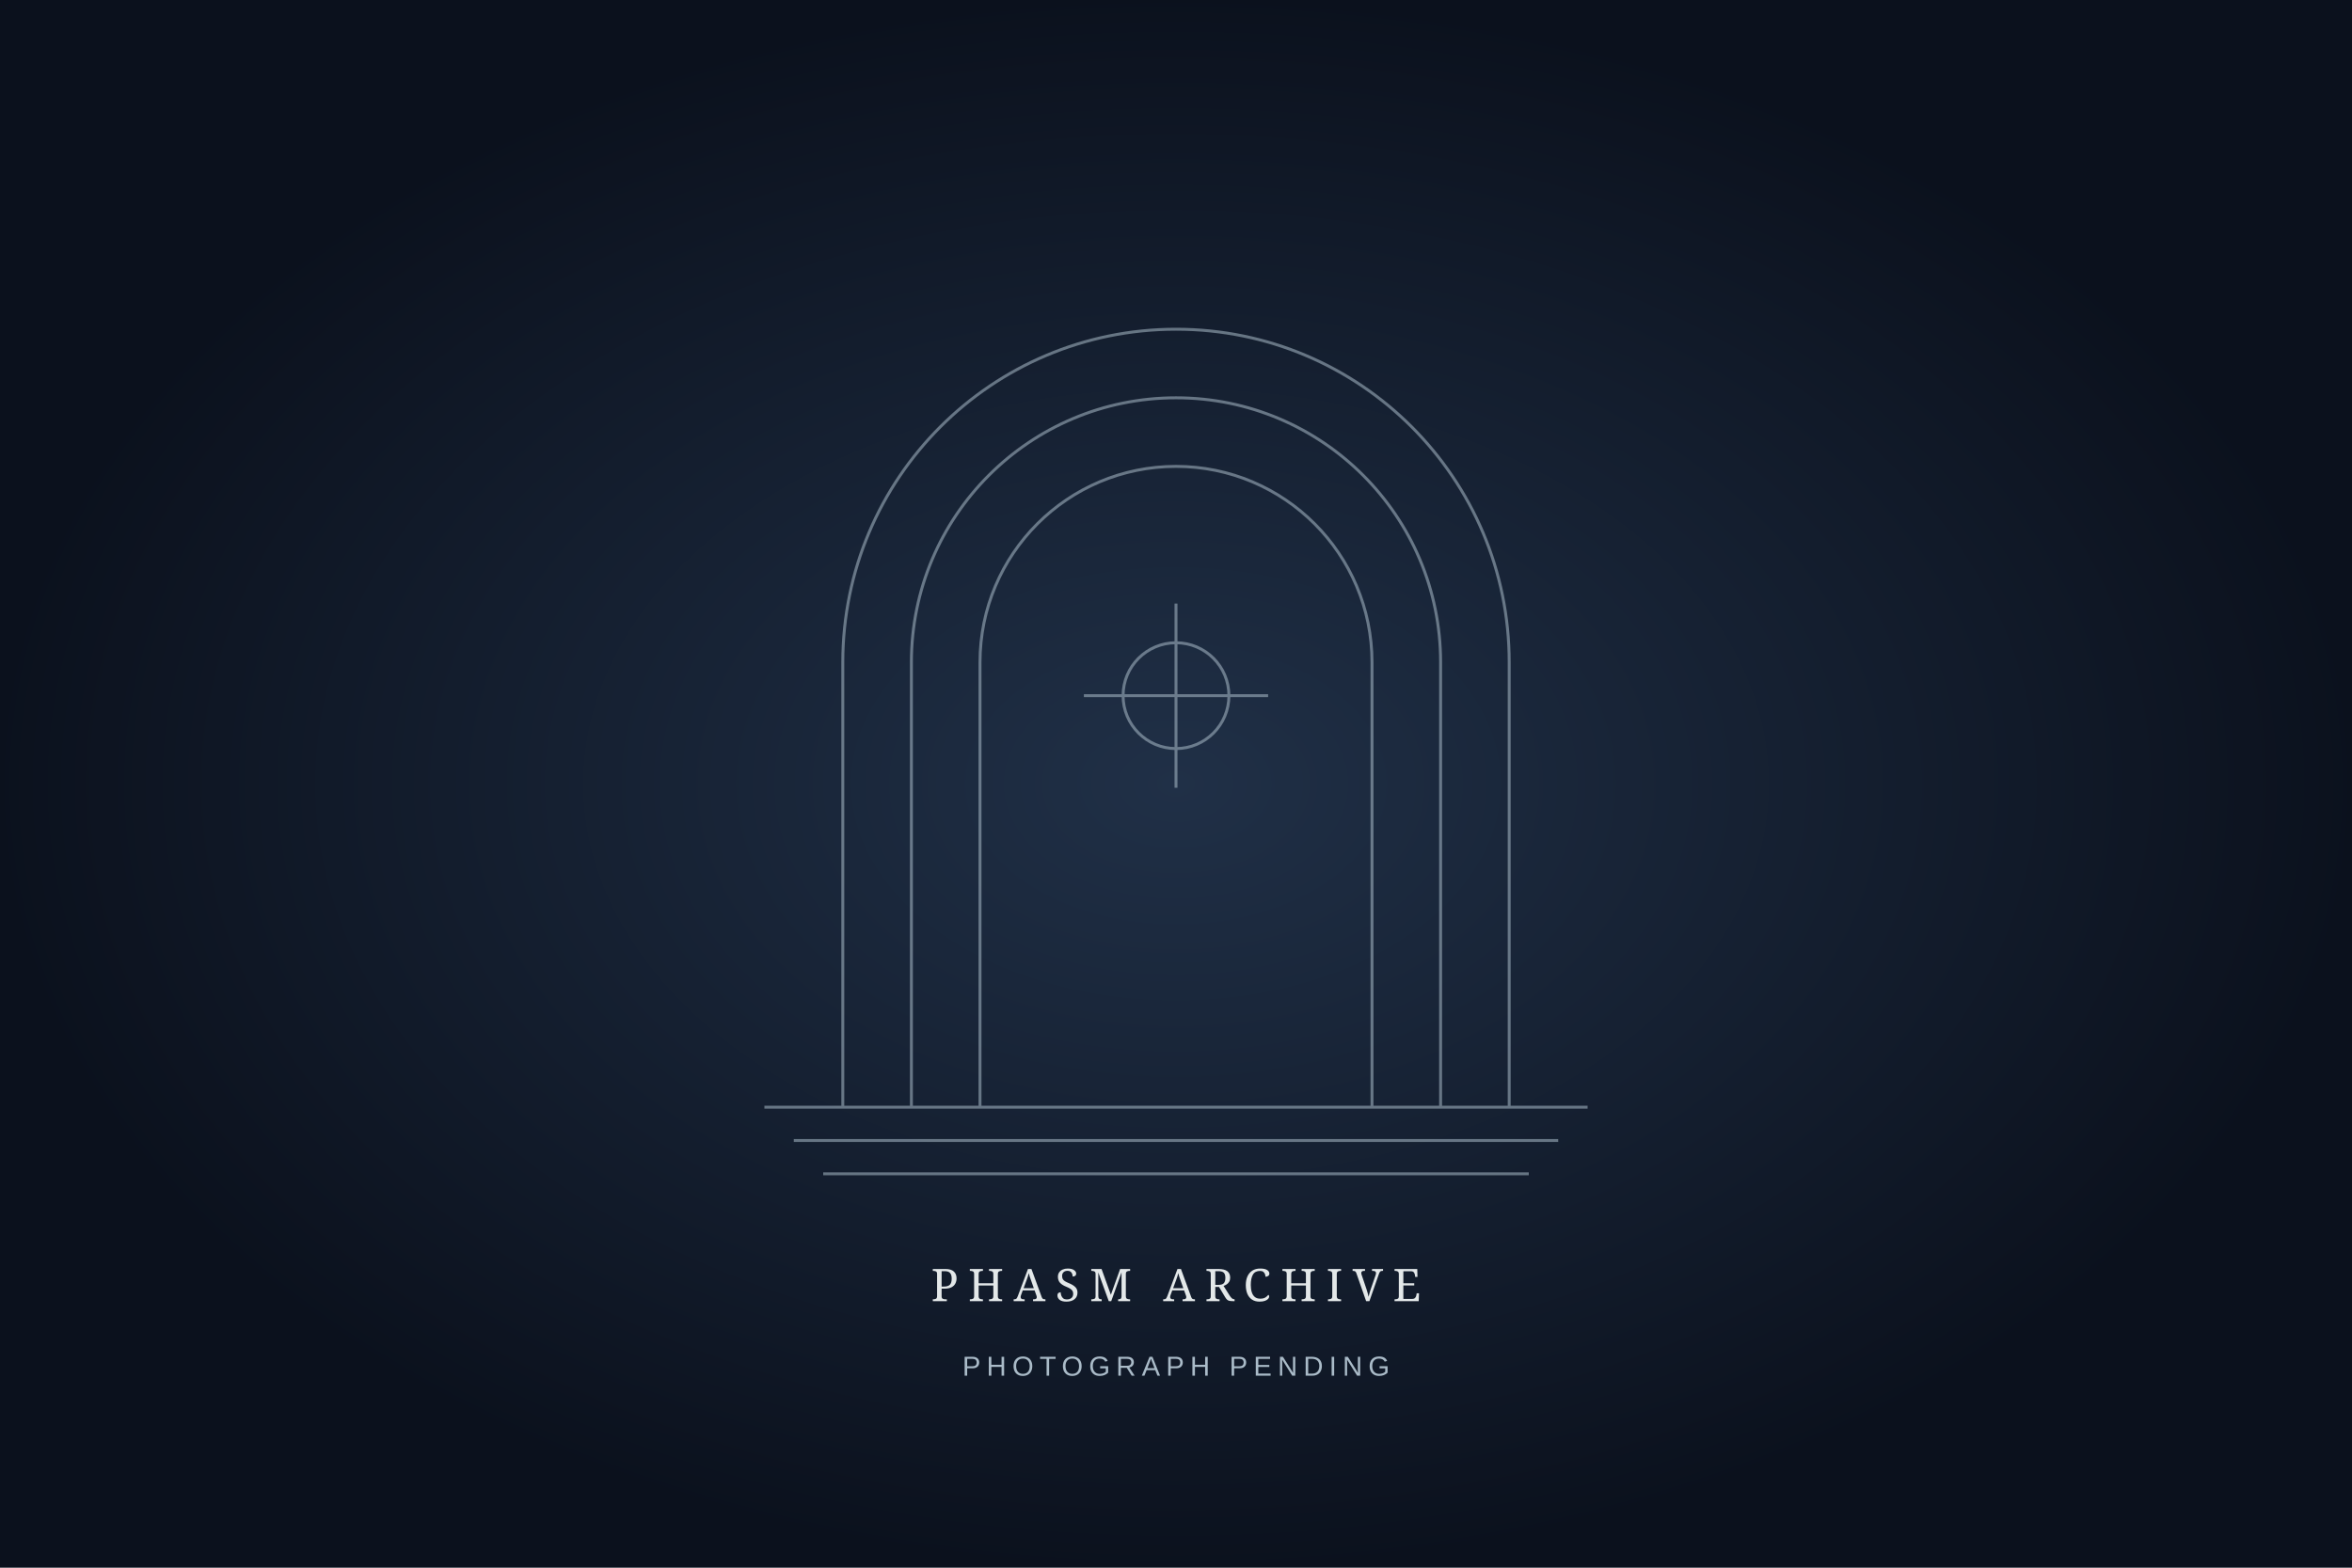
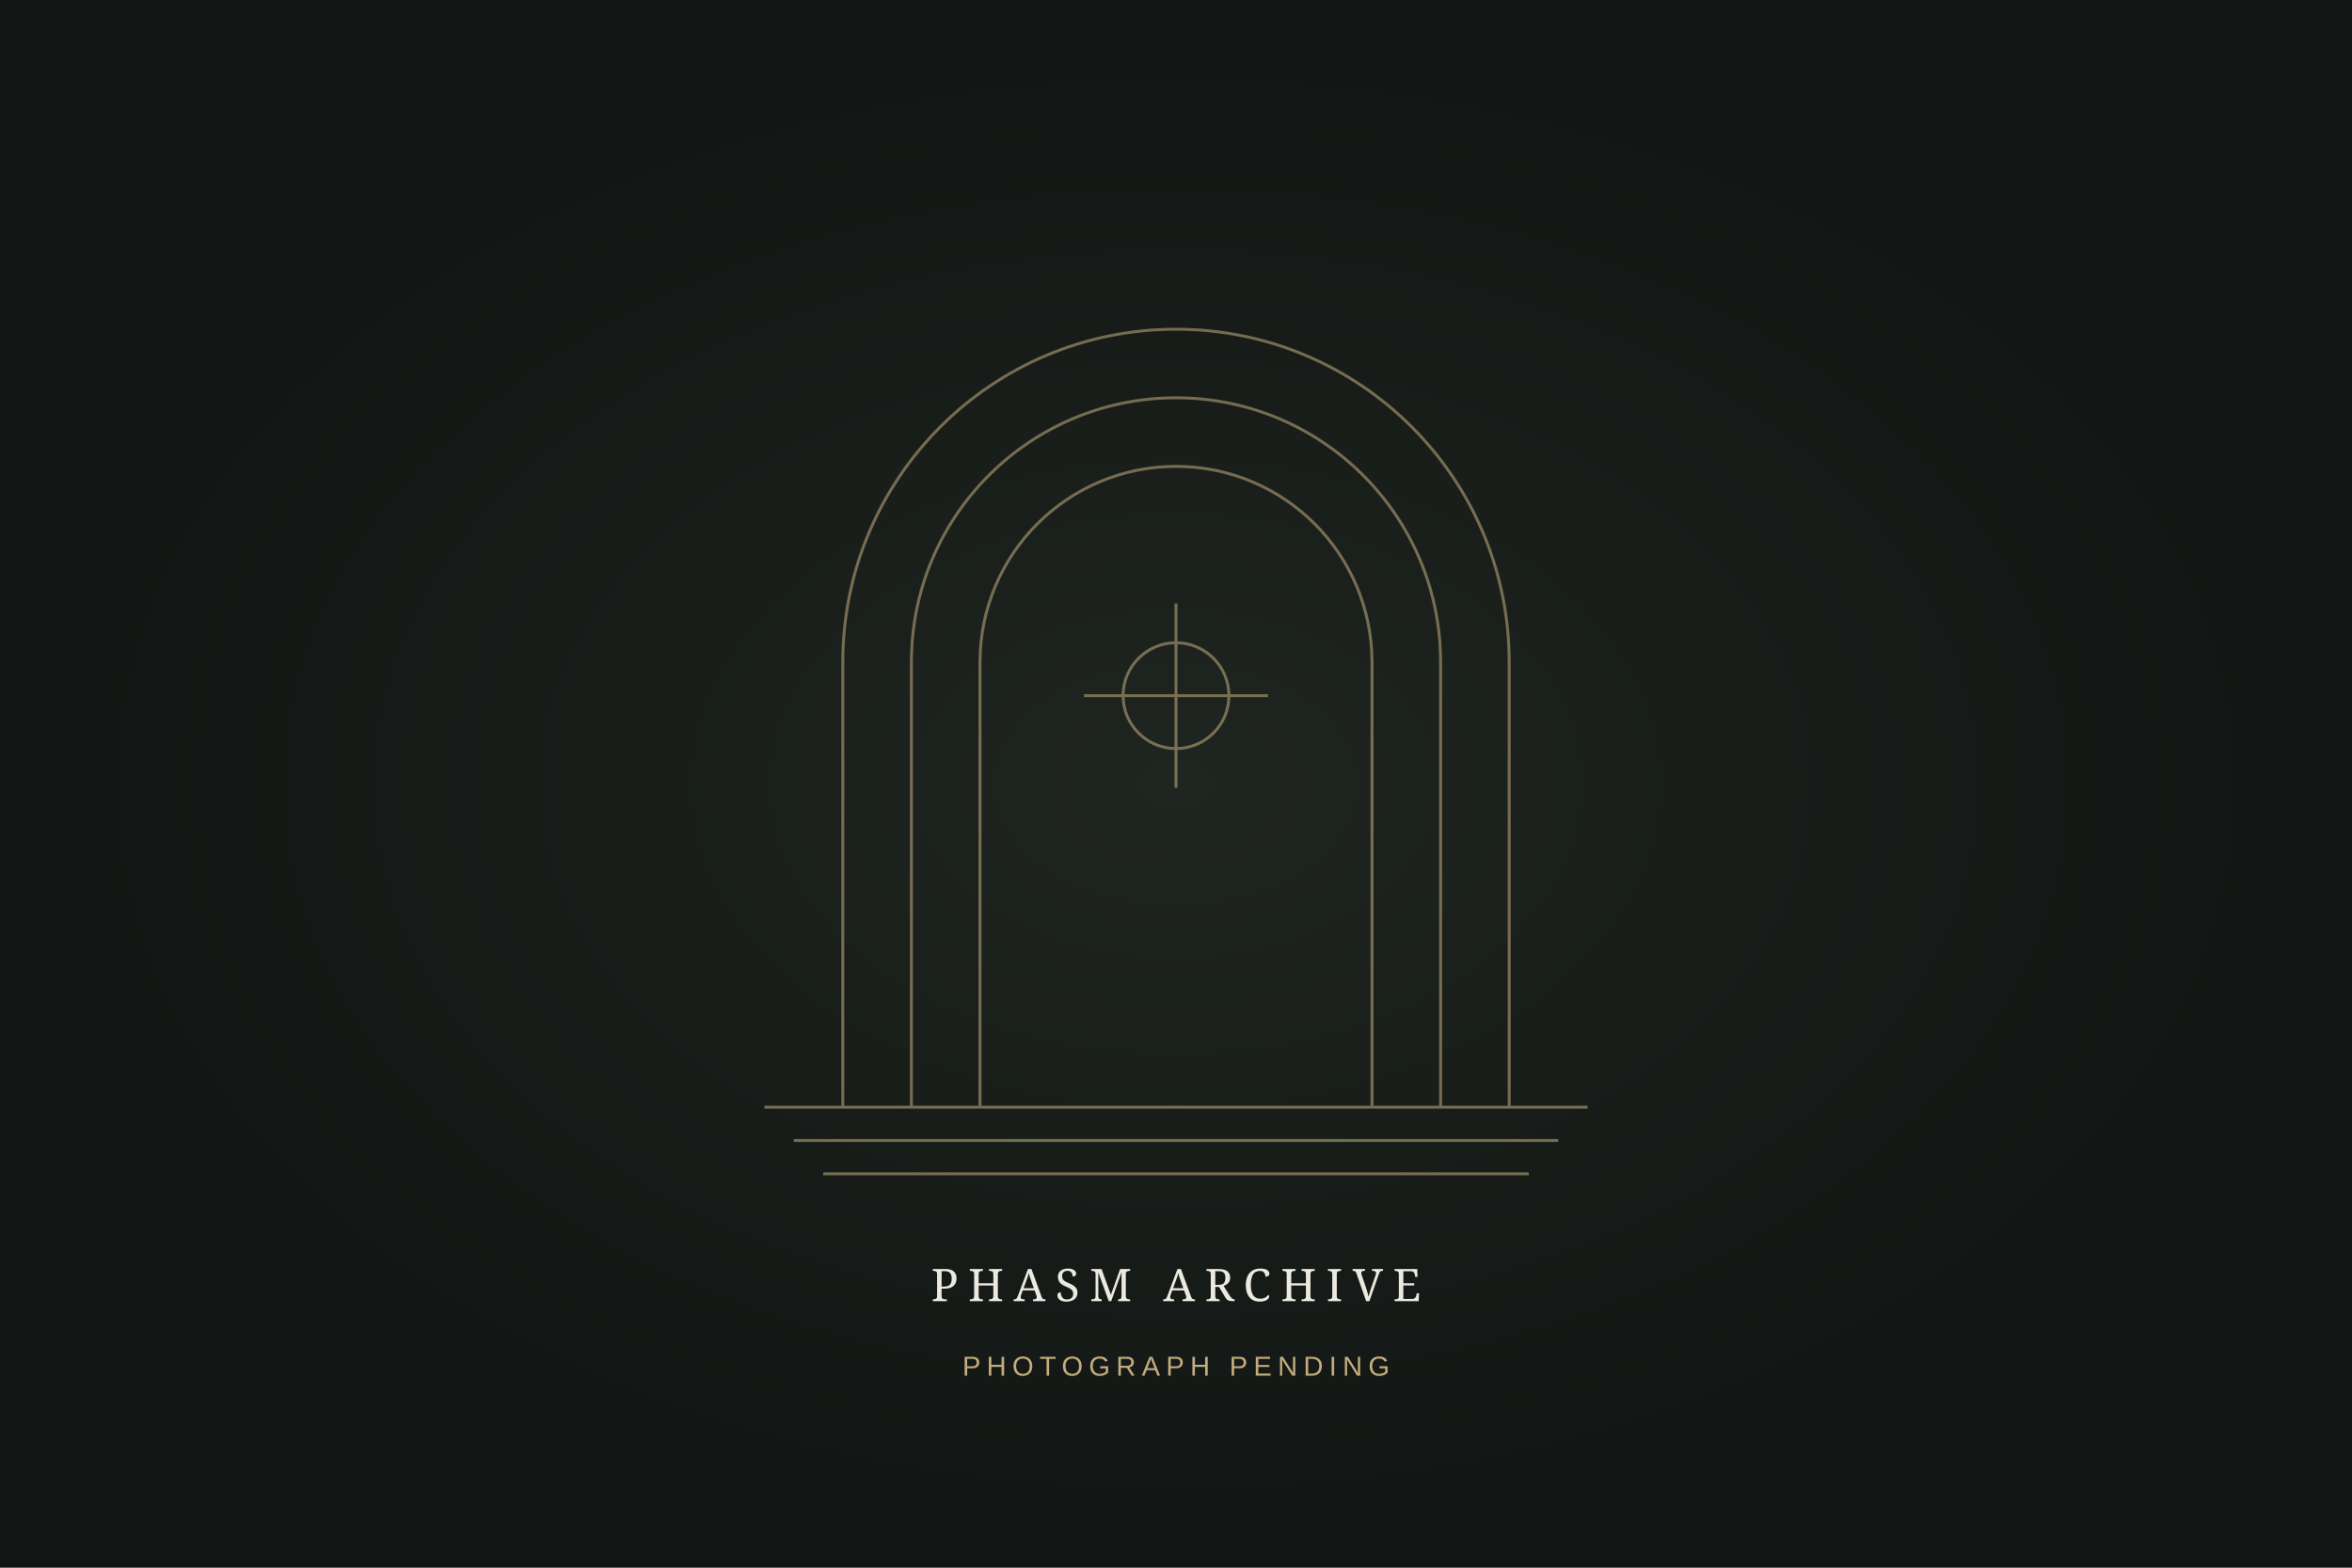
<svg xmlns="http://www.w3.org/2000/svg" width="1200" height="800" viewBox="0 0 1200 800" role="img" aria-labelledby="title desc">
  <defs>
    <radialGradient id="bg">
-       <stop stop-color="#203047" />
-       <stop offset="1" stop-color="#0b111d" />
+       <stop stop-color="#1f2521" />
+       <stop offset="1" stop-color="#111513" />
    </radialGradient>
  </defs>
  <rect width="1200" height="800" fill="url(#bg)" />
-   <g stroke="#aabbc8" fill="none" opacity=".55" stroke-width="1.5">
+   <g stroke="#c2ad7c" fill="none" opacity=".55" stroke-width="1.5">
    <path d="M430 565V338a170 170 0 0 1 340 0v227M465 565V338a135 135 0 0 1 270 0v227M500 565V338a100 100 0 0 1 200 0v227" />
    <path d="M390 565h420M405 582h390M420 599h360" />
    <circle cx="600" cy="355" r="27" />
    <path d="M600 308v94M553 355h94" />
  </g>
-   <text x="600" y="664" text-anchor="middle" fill="#e3e8e9" font-family="Georgia,serif" font-size="23" letter-spacing="5">PHASM ARCHIVE</text>
-   <text x="600" y="702" text-anchor="middle" fill="#aabbc8" font-family="Arial,sans-serif" font-size="14" letter-spacing="3">PHOTOGRAPH PENDING</text>
+   <text x="600" y="664" text-anchor="middle" fill="#ece9df" font-family="Georgia,serif" font-size="23" letter-spacing="5">PHASM ARCHIVE</text>
+   <text x="600" y="702" text-anchor="middle" fill="#c2ad7c" font-family="Arial,sans-serif" font-size="14" letter-spacing="3">PHOTOGRAPH PENDING</text>
</svg>
